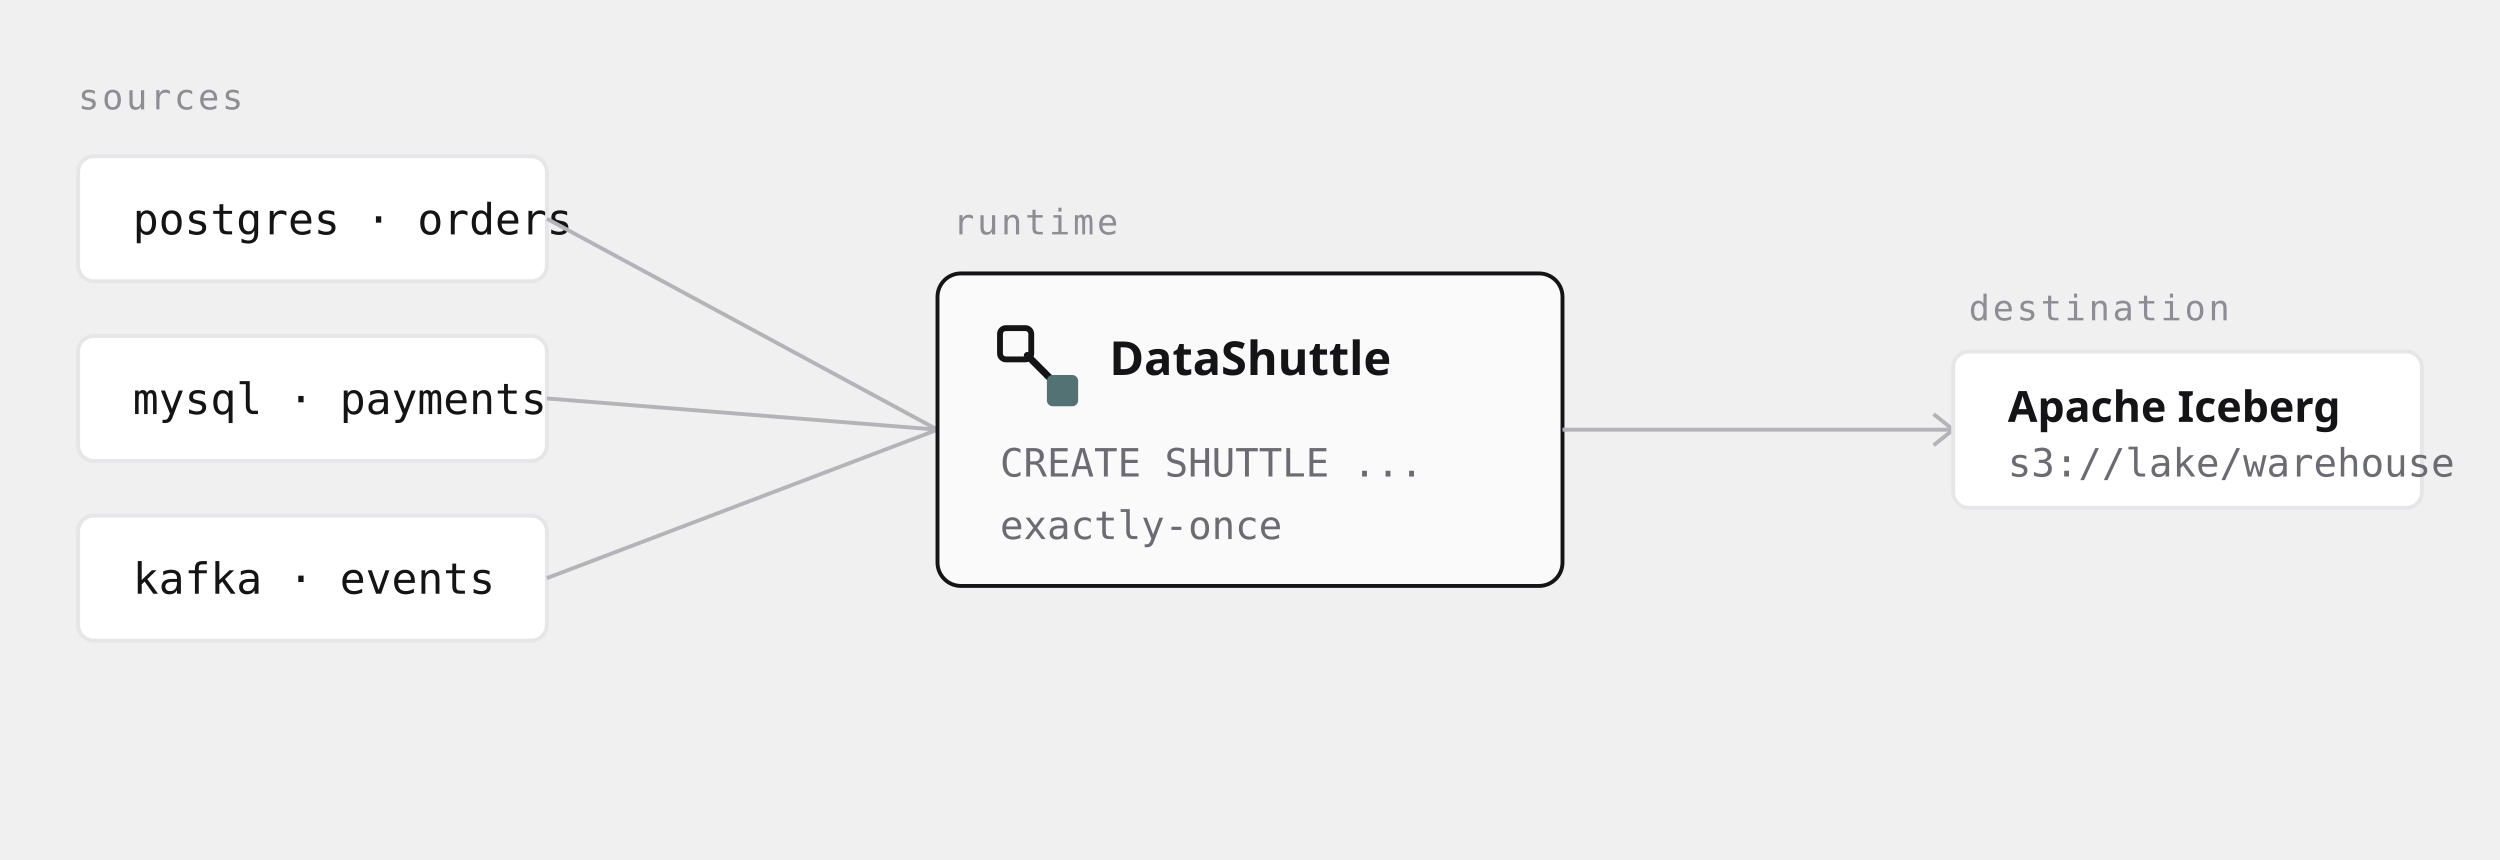
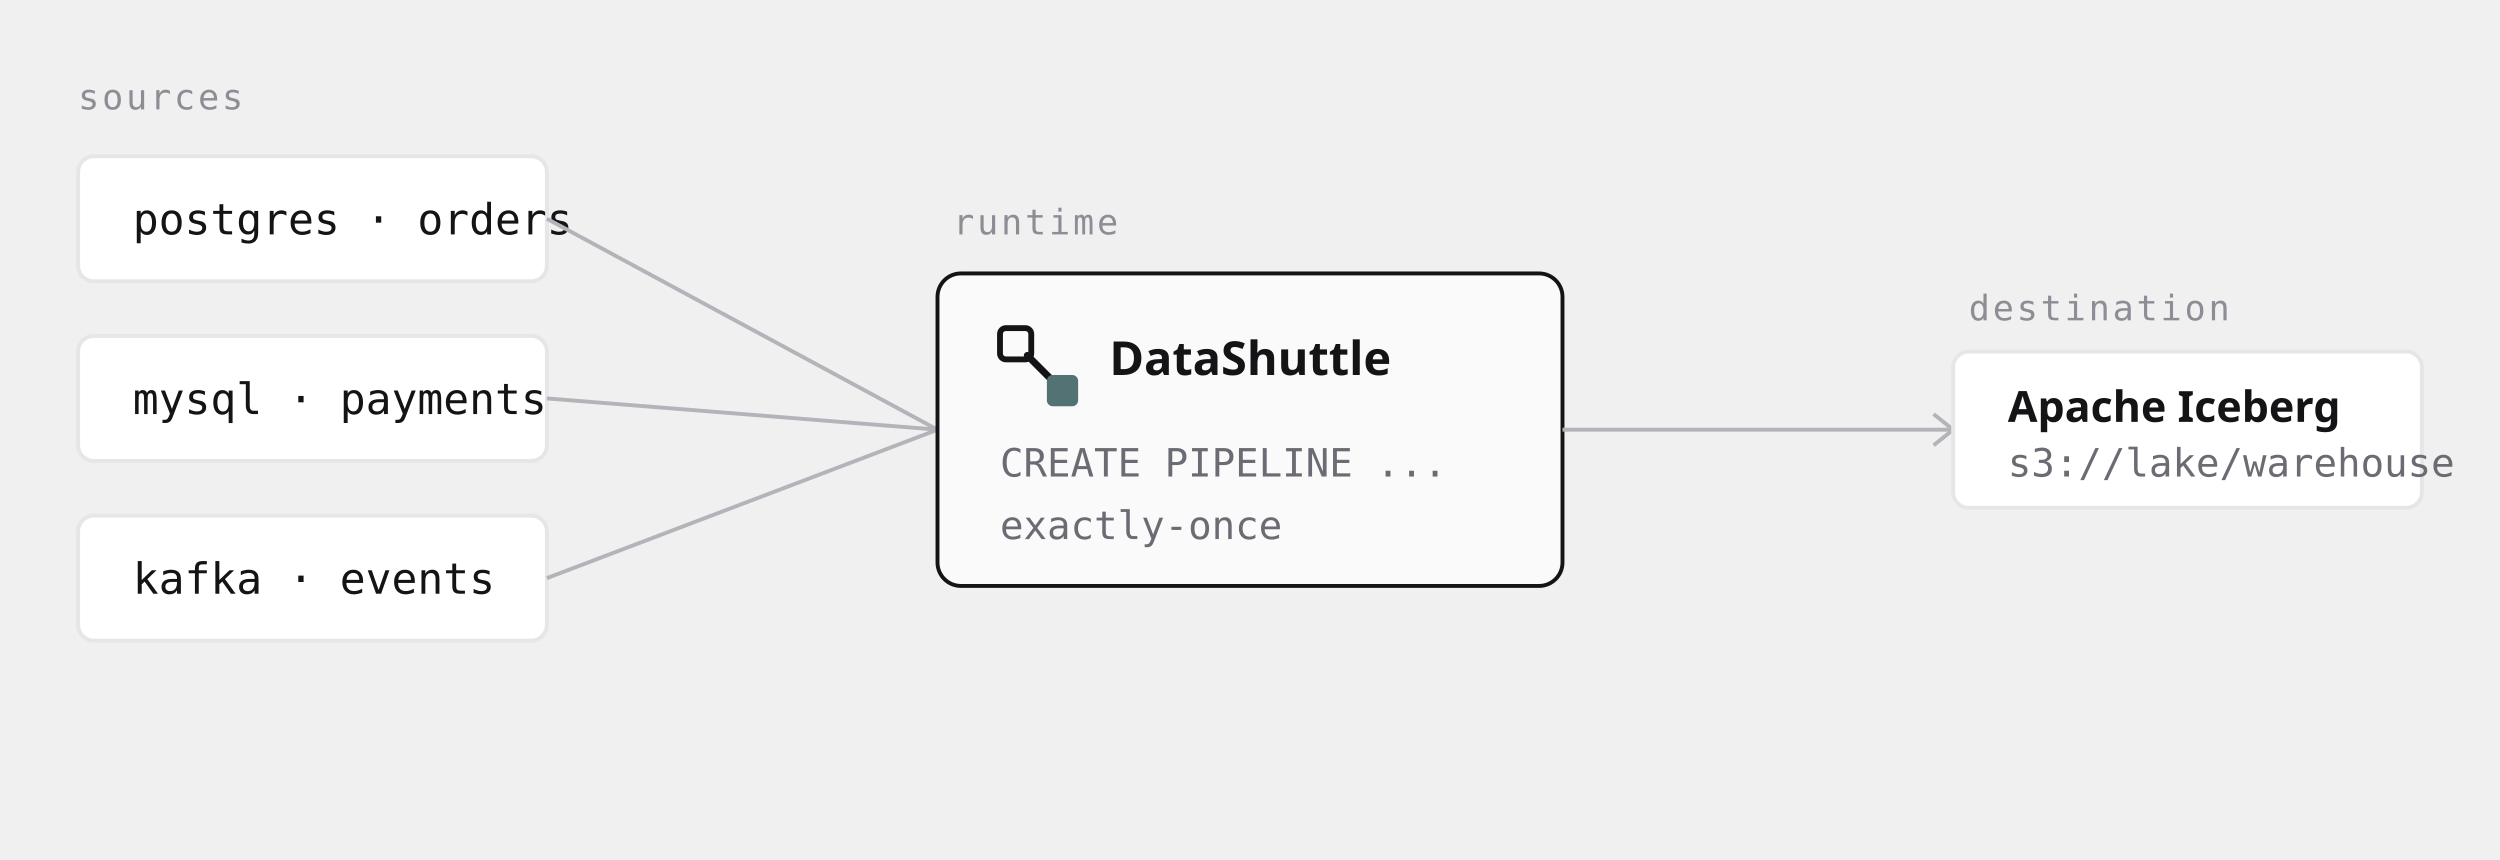
<svg xmlns="http://www.w3.org/2000/svg" viewBox="0 0 640 220" fill="none" font-family="'JetBrains Mono', monospace">
  <g transform="translate(20,40)">
    <rect width="120" height="32" rx="4" fill="#FFFFFF" stroke="#E6E6E9" />
    <text x="14" y="20" font-size="11" fill="#141416">postgres · orders</text>
    <rect y="46" width="120" height="32" rx="4" fill="#FFFFFF" stroke="#E6E6E9" />
    <text x="14" y="66" font-size="11" fill="#141416">mysql · payments</text>
    <rect y="92" width="120" height="32" rx="4" fill="#FFFFFF" stroke="#E6E6E9" />
    <text x="14" y="112" font-size="11" fill="#141416">kafka · events</text>
  </g>
  <g stroke="#B3B3B9" stroke-width="1" fill="none">
    <path d="M 140 56 L 240 110" />
    <path d="M 140 102 L 240 110" />
    <path d="M 140 148 L 240 110" />
  </g>
  <g transform="translate(240,70)">
    <rect width="160" height="80" rx="6" fill="#FAFAFB" stroke="#141416" />
    <rect x="16" y="14" width="8" height="8" rx="1.5" stroke="#141416" stroke-width="1.5" fill="none" />
    <path d="M 23 21 L 29 27" stroke="#141416" stroke-width="1.8" stroke-linecap="round" />
    <rect x="28" y="26" width="8" height="8" rx="1.5" fill="#527273" />
    <text x="44" y="26" font-size="12" font-weight="600" font-family="'Inter Tight', sans-serif" fill="#141416">DataShuttle</text>
-     <text x="16" y="52" font-size="10" fill="#6B6B73">CREATE SHUTTLE ...</text>
+     <text x="16" y="52" font-size="10" fill="#6B6B73">CREATE PIPELINE ...</text>
    <text x="16" y="68" font-size="10" fill="#6B6B73">exactly-once</text>
  </g>
  <g stroke="#B3B3B9" stroke-width="1" fill="none">
    <path d="M 400 110 L 500 110" />
    <path d="M 495 106 L 500 110 L 495 114" />
  </g>
  <g transform="translate(500,90)">
    <rect width="120" height="40" rx="4" fill="#FFFFFF" stroke="#E6E6E9" />
    <text x="14" y="18" font-size="11" font-weight="600" font-family="'Inter Tight', sans-serif" fill="#141416">Apache Iceberg</text>
    <text x="14" y="32" font-size="10" fill="#6B6B73">s3://lake/warehouse</text>
  </g>
  <text x="20" y="28" font-size="9" letter-spacing="0.08em" fill="#8D8D95">sources</text>
  <text x="244" y="60" font-size="9" letter-spacing="0.08em" fill="#8D8D95">runtime</text>
  <text x="504" y="82" font-size="9" letter-spacing="0.08em" fill="#8D8D95">destination</text>
</svg>
